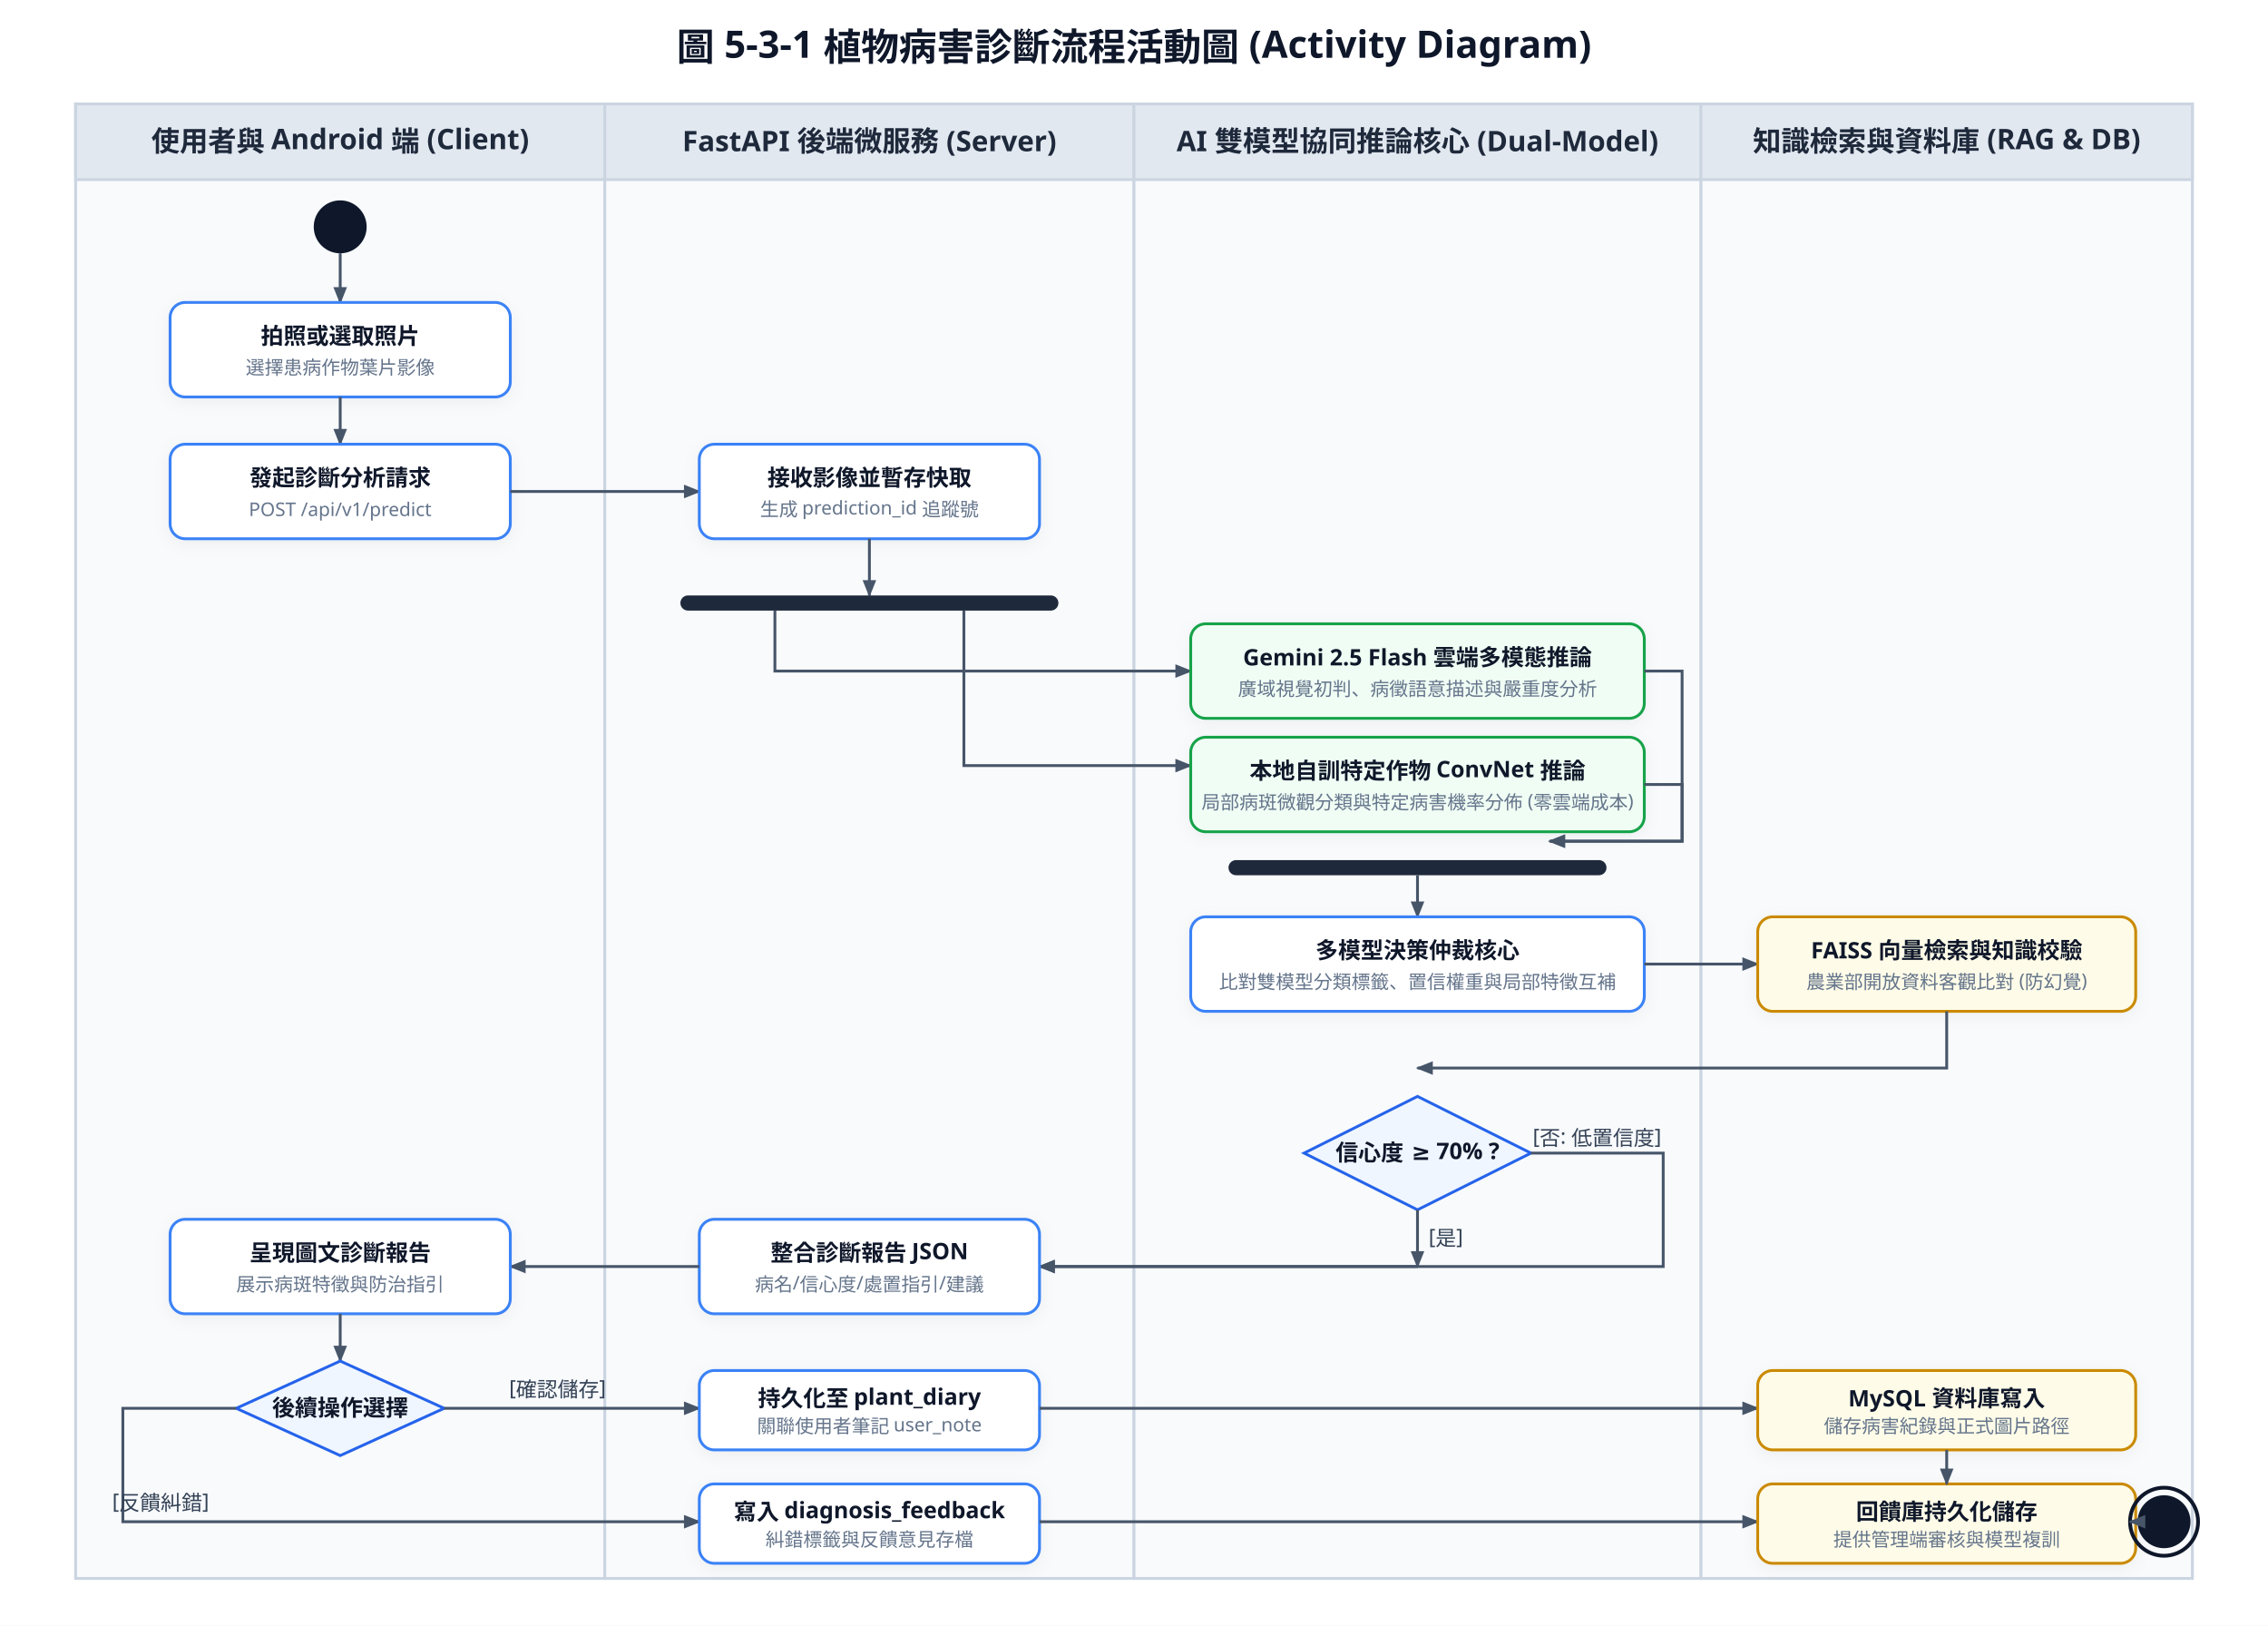
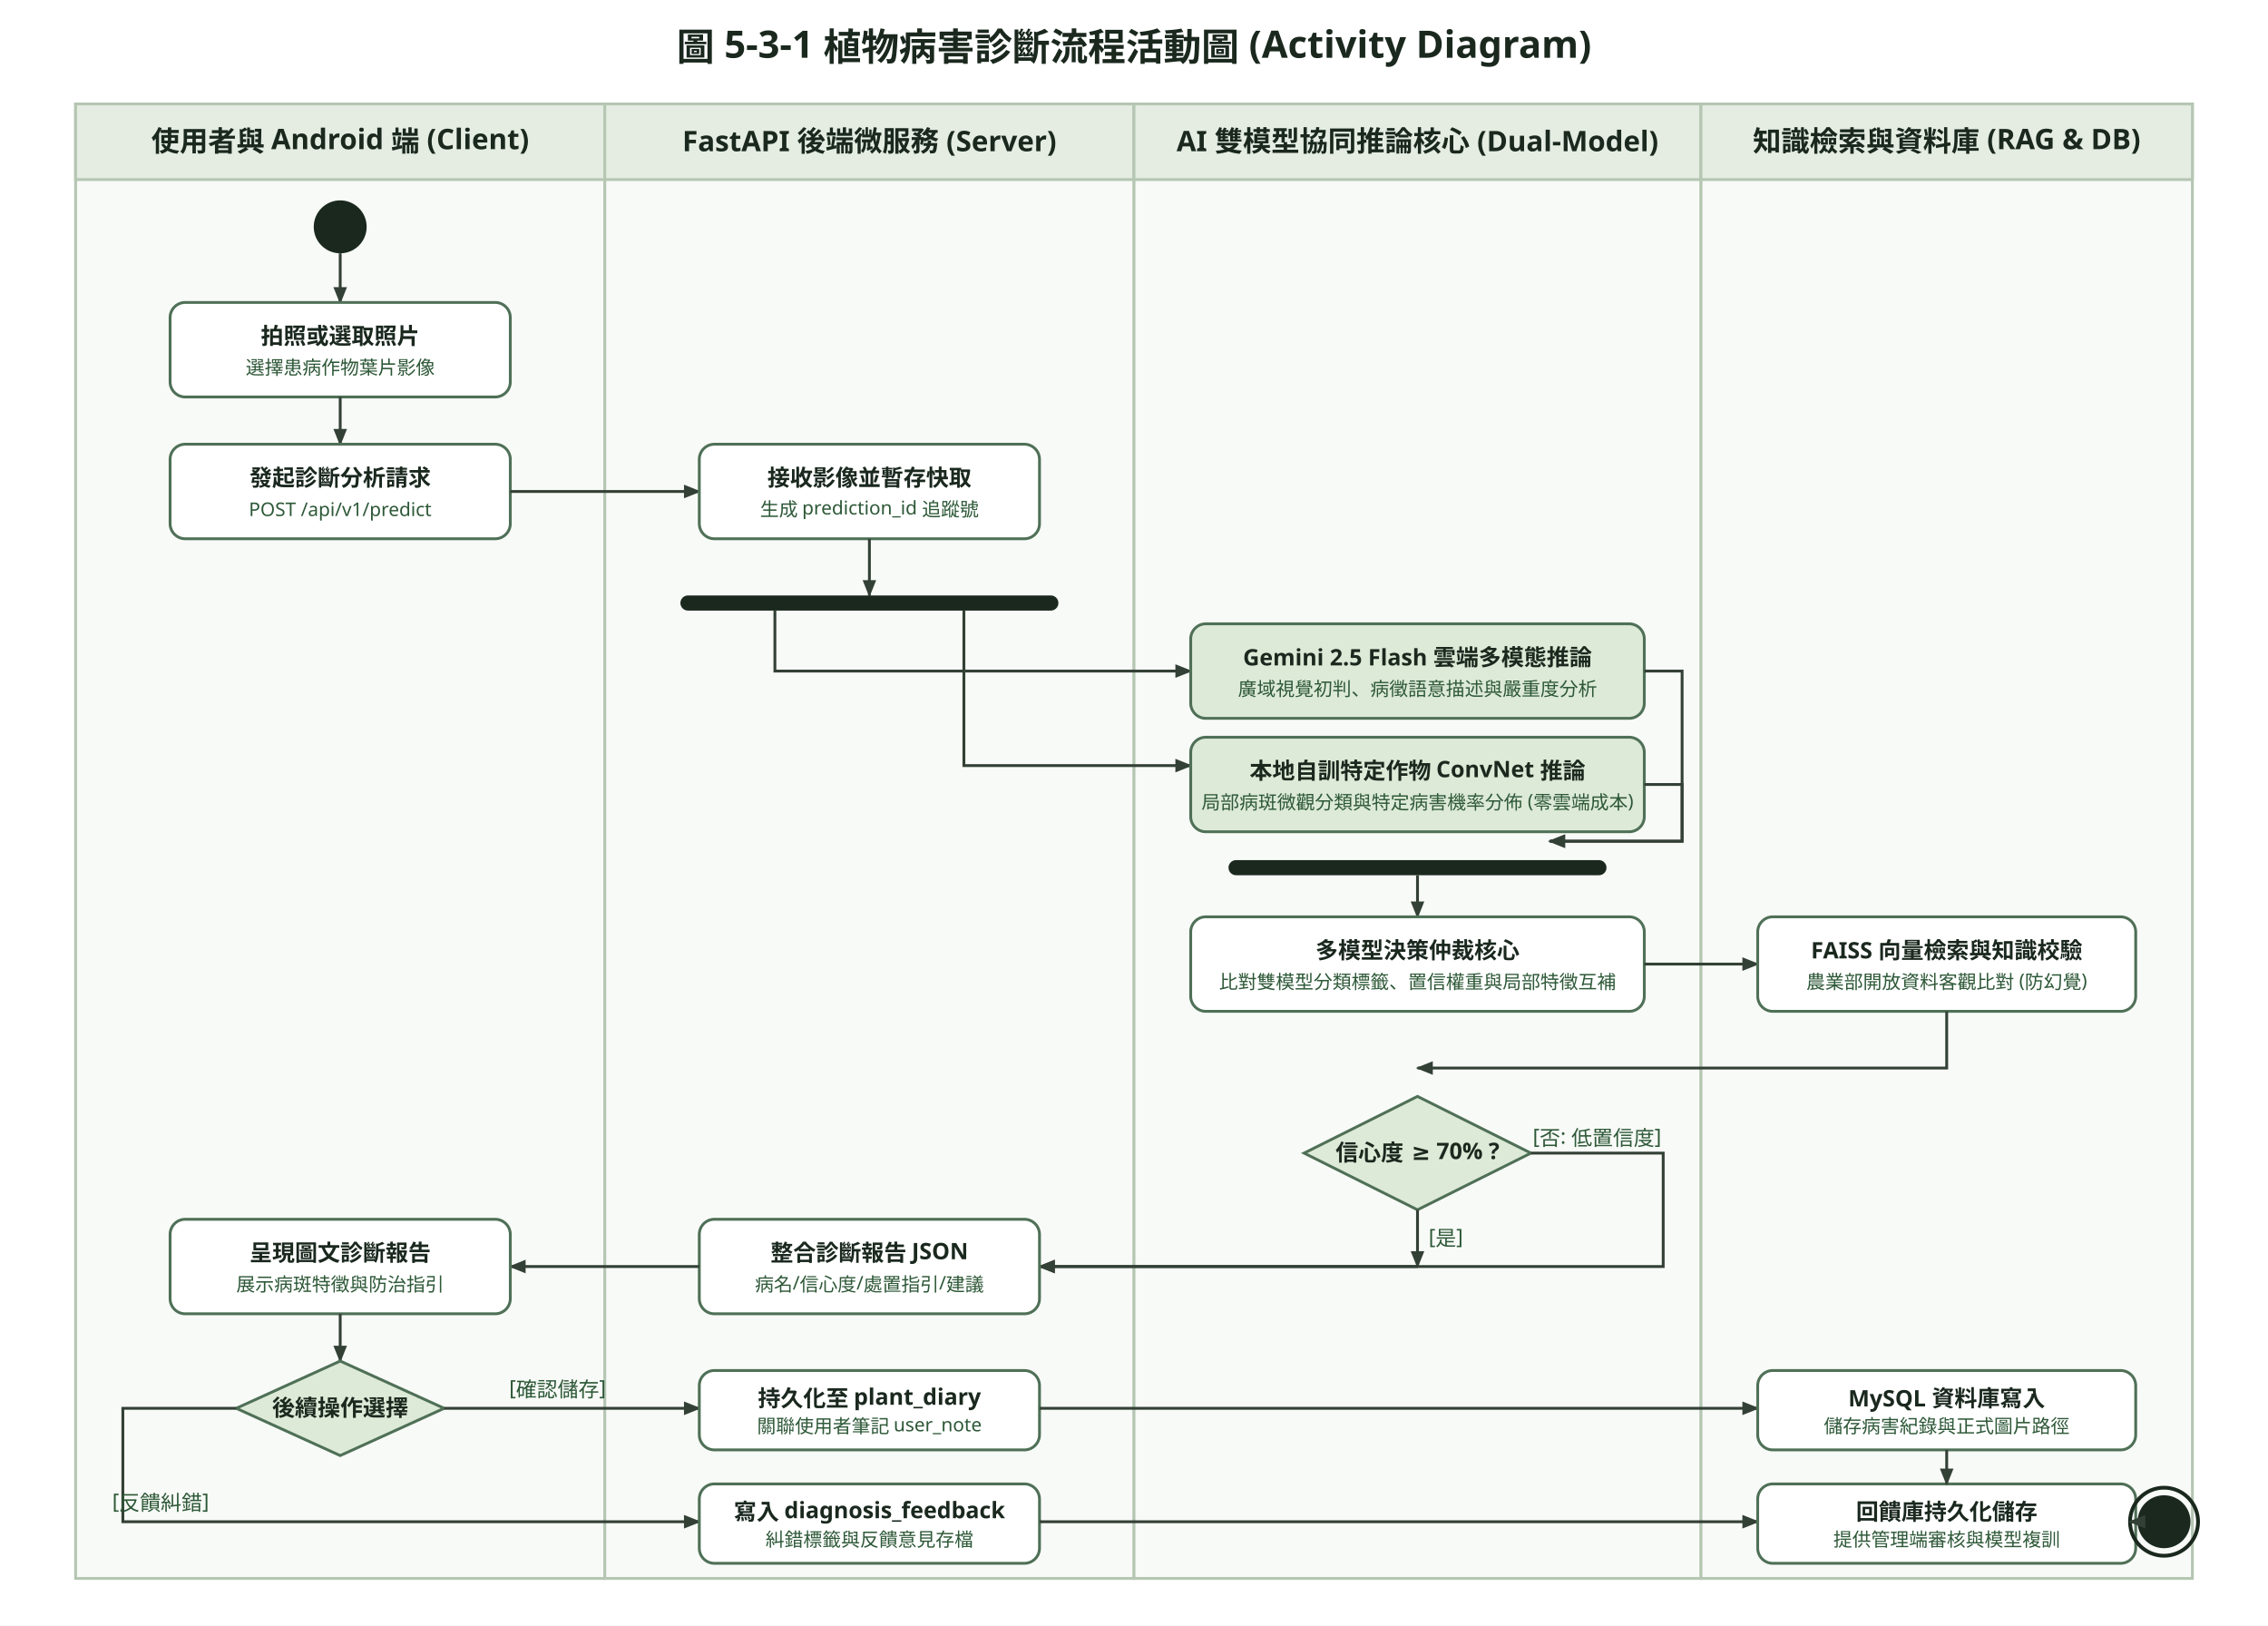
<svg xmlns="http://www.w3.org/2000/svg" viewBox="0 0 1200 860" width="1200" height="860">
  <defs>
    <style>
-       .title { font-family: 'Microsoft JhengHei', 'PingFang TC', sans-serif; font-size: 20px; font-weight: bold; fill: #0f172a; }
-       .swimlane-title { font-family: 'Microsoft JhengHei', 'PingFang TC', sans-serif; font-size: 15px; font-weight: bold; fill: #1e293b; text-anchor: middle; }
-       .node-text { font-family: 'Microsoft JhengHei', 'PingFang TC', sans-serif; font-size: 12px; fill: #1e293b; text-anchor: middle; }
-       .node-text-bold { font-family: 'Microsoft JhengHei', 'PingFang TC', sans-serif; font-size: 12px; font-weight: bold; fill: #0f172a; text-anchor: middle; }
-       .node-subtext { font-family: 'Microsoft JhengHei', 'PingFang TC', sans-serif; font-size: 10px; fill: #64748b; text-anchor: middle; }
-       .edge-label { font-family: 'Microsoft JhengHei', 'PingFang TC', sans-serif; font-size: 11px; fill: #334155; text-anchor: middle; }
-       .swimlane-bg { fill: #f8fafc; stroke: #cbd5e1; stroke-width: 1.5; }
-       .swimlane-header { fill: #e2e8f0; stroke: #cbd5e1; stroke-width: 1.5; }
-       .action-node { fill: #ffffff; stroke: #3b82f6; stroke-width: 1.5; rx: 8; ry: 8; filter: drop-shadow(0 2px 4px rgba(0,0,0,0.05)); }
-       .ai-node { fill: #f0fdf4; stroke: #16a34a; stroke-width: 1.5; rx: 8; ry: 8; filter: drop-shadow(0 2px 4px rgba(0,0,0,0.05)); }
-       .db-node { fill: #fefce8; stroke: #ca8a04; stroke-width: 1.5; rx: 8; ry: 8; filter: drop-shadow(0 2px 4px rgba(0,0,0,0.05)); }
-       .decision-node { fill: #eff6ff; stroke: #2563eb; stroke-width: 1.5; }
-       .sync-bar { fill: #1e293b; }
-       .line { stroke: #475569; stroke-width: 1.5; fill: none; marker-end: url(#arrow); }
-       .dashed-line { stroke: #64748b; stroke-width: 1.5; stroke-dasharray: 4,4; fill: none; marker-end: url(#arrow); }
+       .title { font-family: 'Microsoft JhengHei', 'PingFang TC', sans-serif; font-size: 20px; font-weight: bold; fill: #1A281E; }
+       .swimlane-title { font-family: 'Microsoft JhengHei', 'PingFang TC', sans-serif; font-size: 15px; font-weight: bold; fill: #1A281E; text-anchor: middle; }
+       .node-text { font-family: 'Microsoft JhengHei', 'PingFang TC', sans-serif; font-size: 12px; fill: #2D3748; text-anchor: middle; }
+       .node-text-bold { font-family: 'Microsoft JhengHei', 'PingFang TC', sans-serif; font-size: 12px; font-weight: bold; fill: #1A281E; text-anchor: middle; }
+       .node-subtext { font-family: 'Microsoft JhengHei', 'PingFang TC', sans-serif; font-size: 10px; fill: #2D5837; text-anchor: middle; }
+       .edge-label { font-family: 'Microsoft JhengHei', 'PingFang TC', sans-serif; font-size: 11px; fill: #2D5837; text-anchor: middle; }
+       .swimlane-bg { fill: #F8FAF7; stroke: #B5C6B3; stroke-width: 1.5; }
+       .swimlane-header { fill: #E5EDE3; stroke: #B5C6B3; stroke-width: 1.5; }
+       .action-node { fill: #FFFFFF; stroke: #4F7057; stroke-width: 1.5; rx: 8; ry: 8; ); }
+       .ai-node { fill: #DDEAD7; stroke: #4F7057; stroke-width: 1.5; rx: 8; ry: 8; ); }
+       .db-node { fill: #FFFFFF; stroke: #4F7057; stroke-width: 1.5; rx: 8; ry: 8; ); }
+       .decision-node { fill: #DDEAD7; stroke: #4F7057; stroke-width: 1.5; }
+       .sync-bar { fill: #1A281E; }
+       .line { stroke: #334035; stroke-width: 1.5; fill: none; marker-end: url(#arrow); }
+       .dashed-line { stroke: #4F7057; stroke-width: 1.5; stroke-dasharray: 4,4; fill: none; marker-end: url(#arrow); }
    </style>
    <marker id="arrow" viewBox="0 0 10 10" refX="9" refY="5" markerWidth="6" markerHeight="6" orient="auto-start-reverse">
-       <path d="M 0 1 L 10 5 L 0 9 z" fill="#475569" />
+       <path d="M 0 1 L 10 5 L 0 9 z" fill="#334035" />
    </marker>
    <filter id="shadow" x="-5%" y="-5%" width="110%" height="110%">
      <feDropShadow dx="0" dy="2" stdDeviation="3" flood-opacity="0.08" />
    </filter>
  </defs>
  <rect width="100%" height="100%" fill="#ffffff" />
  <text x="600" y="32" class="title" text-anchor="middle">圖 5-3-1 植物病害診斷流程活動圖 (Activity Diagram)</text>
  <rect x="40" y="55" width="280" height="780" class="swimlane-bg" />
  <rect x="40" y="55" width="280" height="40" class="swimlane-header" />
  <text x="180" y="80" class="swimlane-title">使用者與 Android 端 (Client)</text>
  <rect x="320" y="55" width="280" height="780" class="swimlane-bg" />
  <rect x="320" y="55" width="280" height="40" class="swimlane-header" />
  <text x="460" y="80" class="swimlane-title">FastAPI 後端微服務 (Server)</text>
  <rect x="600" y="55" width="300" height="780" class="swimlane-bg" />
  <rect x="600" y="55" width="300" height="40" class="swimlane-header" />
  <text x="750" y="80" class="swimlane-title">AI 雙模型協同推論核心 (Dual-Model)</text>
  <rect x="900" y="55" width="260" height="780" class="swimlane-bg" />
  <rect x="900" y="55" width="260" height="40" class="swimlane-header" />
  <text x="1030" y="80" class="swimlane-title">知識檢索與資料庫 (RAG &amp; DB)</text>
-   <circle cx="180" cy="120" r="14" fill="#0f172a" />
+   <circle cx="180" cy="120" r="14" fill="#1A281E" />
  <line x1="180" y1="134" x2="180" y2="160" class="line" />
  <rect x="90" y="160" width="180" height="50" class="action-node" />
  <text x="180" y="182" class="node-text-bold">拍照或選取照片</text>
  <text x="180" y="198" class="node-subtext">選擇患病作物葉片影像</text>
  <line x1="180" y1="210" x2="180" y2="235" class="line" />
  <rect x="90" y="235" width="180" height="50" class="action-node" />
  <text x="180" y="257" class="node-text-bold">發起診斷分析請求</text>
  <text x="180" y="273" class="node-subtext">POST /api/v1/predict</text>
  <path d="M 270 260 L 370 260" class="line" />
  <rect x="370" y="235" width="180" height="50" class="action-node" />
  <text x="460" y="257" class="node-text-bold">接收影像並暫存快取</text>
  <text x="460" y="273" class="node-subtext">生成 prediction_id 追蹤號</text>
  <line x1="460" y1="285" x2="460" y2="315" class="line" />
  <rect x="360" y="315" width="200" height="8" rx="4" class="sync-bar" />
  <path d="M 410 323 L 410 355 L 630 355" class="line" />
  <rect x="630" y="330" width="240" height="50" class="ai-node" />
  <text x="750" y="352" class="node-text-bold">Gemini 2.5 Flash 雲端多模態推論</text>
  <text x="750" y="368" class="node-subtext">廣域視覺初判、病徵語意描述與嚴重度分析</text>
  <path d="M 510 323 L 510 405 L 630 405" class="line" />
  <rect x="630" y="390" width="240" height="50" class="ai-node" />
  <text x="750" y="412" class="node-text-bold">本地自訓特定作物 ConvNet 推論</text>
  <text x="750" y="428" class="node-subtext">局部病斑微觀分類與特定病害機率分佈 (零雲端成本)</text>
  <path d="M 870 355 L 890 355 L 890 445 L 820 445" class="line" />
  <path d="M 870 415 L 890 415 L 890 445 L 820 445" class="line" />
  <rect x="650" y="455" width="200" height="8" rx="4" class="sync-bar" />
  <line x1="750" y1="463" x2="750" y2="485" class="line" />
  <rect x="630" y="485" width="240" height="50" class="action-node" />
  <text x="750" y="507" class="node-text-bold">多模型決策仲裁核心</text>
  <text x="750" y="523" class="node-subtext">比對雙模型分類標籤、置信權重與局部特徵互補</text>
  <path d="M 870 510 L 930 510" class="line" />
  <rect x="930" y="485" width="200" height="50" class="db-node" />
  <text x="1030" y="507" class="node-text-bold">FAISS 向量檢索與知識校驗</text>
  <text x="1030" y="523" class="node-subtext">農業部開放資料客觀比對 (防幻覺)</text>
  <path d="M 1030 535 L 1030 565 L 750 565" class="line" />
  <polygon points="750,580 810,610 750,640 690,610" class="decision-node" />
  <text x="750" y="614" class="node-text-bold" font-size="11">信心度 ≥ 70% ?</text>
  <path d="M 810 610 L 880 610 L 880 670 L 550 670" class="line" />
  <text x="845" y="605" class="edge-label">[否: 低置信度]</text>
  <line x1="750" y1="640" x2="750" y2="670" class="line" />
  <path d="M 750 670 L 550 670" class="line" />
  <text x="765" y="658" class="edge-label">[是]</text>
  <rect x="370" y="645" width="180" height="50" class="action-node" />
  <text x="460" y="667" class="node-text-bold">整合診斷報告 JSON</text>
  <text x="460" y="683" class="node-subtext">病名/信心度/處置指引/建議</text>
  <path d="M 370 670 L 270 670" class="line" />
  <rect x="90" y="645" width="180" height="50" class="action-node" />
  <text x="180" y="667" class="node-text-bold">呈現圖文診斷報告</text>
  <text x="180" y="683" class="node-subtext">展示病斑特徵與防治指引</text>
  <line x1="180" y1="695" x2="180" y2="720" class="line" />
  <polygon points="180,720 235,745 180,770 125,745" class="decision-node" />
  <text x="180" y="749" class="node-text-bold" font-size="11">後續操作選擇</text>
  <path d="M 235 745 L 370 745" class="line" />
  <text x="295" y="738" class="edge-label">[確認儲存]</text>
  <rect x="370" y="725" width="180" height="42" class="action-node" />
  <text x="460" y="744" class="node-text-bold">持久化至 plant_diary</text>
  <text x="460" y="758" class="node-subtext">關聯使用者筆記 user_note</text>
  <path d="M 550 745 L 930 745" class="line" />
  <rect x="930" y="725" width="200" height="42" class="db-node" />
  <text x="1030" y="744" class="node-text-bold">MySQL 資料庫寫入</text>
  <text x="1030" y="758" class="node-subtext">儲存病害紀錄與正式圖片路徑</text>
  <path d="M 125 745 L 65 745 L 65 805 L 370 805" class="line" />
  <text x="85" y="798" class="edge-label">[反饋糾錯]</text>
  <rect x="370" y="785" width="180" height="42" class="action-node" />
  <text x="460" y="804" class="node-text-bold">寫入 diagnosis_feedback</text>
  <text x="460" y="818" class="node-subtext">糾錯標籤與反饋意見存檔</text>
  <path d="M 550 805 L 930 805" class="line" />
  <rect x="930" y="785" width="200" height="42" class="db-node" />
  <text x="1030" y="804" class="node-text-bold">回饋庫持久化儲存</text>
  <text x="1030" y="818" class="node-subtext">提供管理端審核與模型複訓</text>
  <path d="M 1030 767 L 1030 785" class="line" />
-   <circle cx="1145" cy="805" r="14" fill="#0f172a" />
-   <circle cx="1145" cy="805" r="18" fill="none" stroke="#0f172a" stroke-width="2" />
+   <circle cx="1145" cy="805" r="14" fill="#1A281E" />
+   <circle cx="1145" cy="805" r="18" fill="none" stroke="#1A281E" stroke-width="2" />
  <path d="M 1130 805 L 1127 805" class="line" />
</svg>
